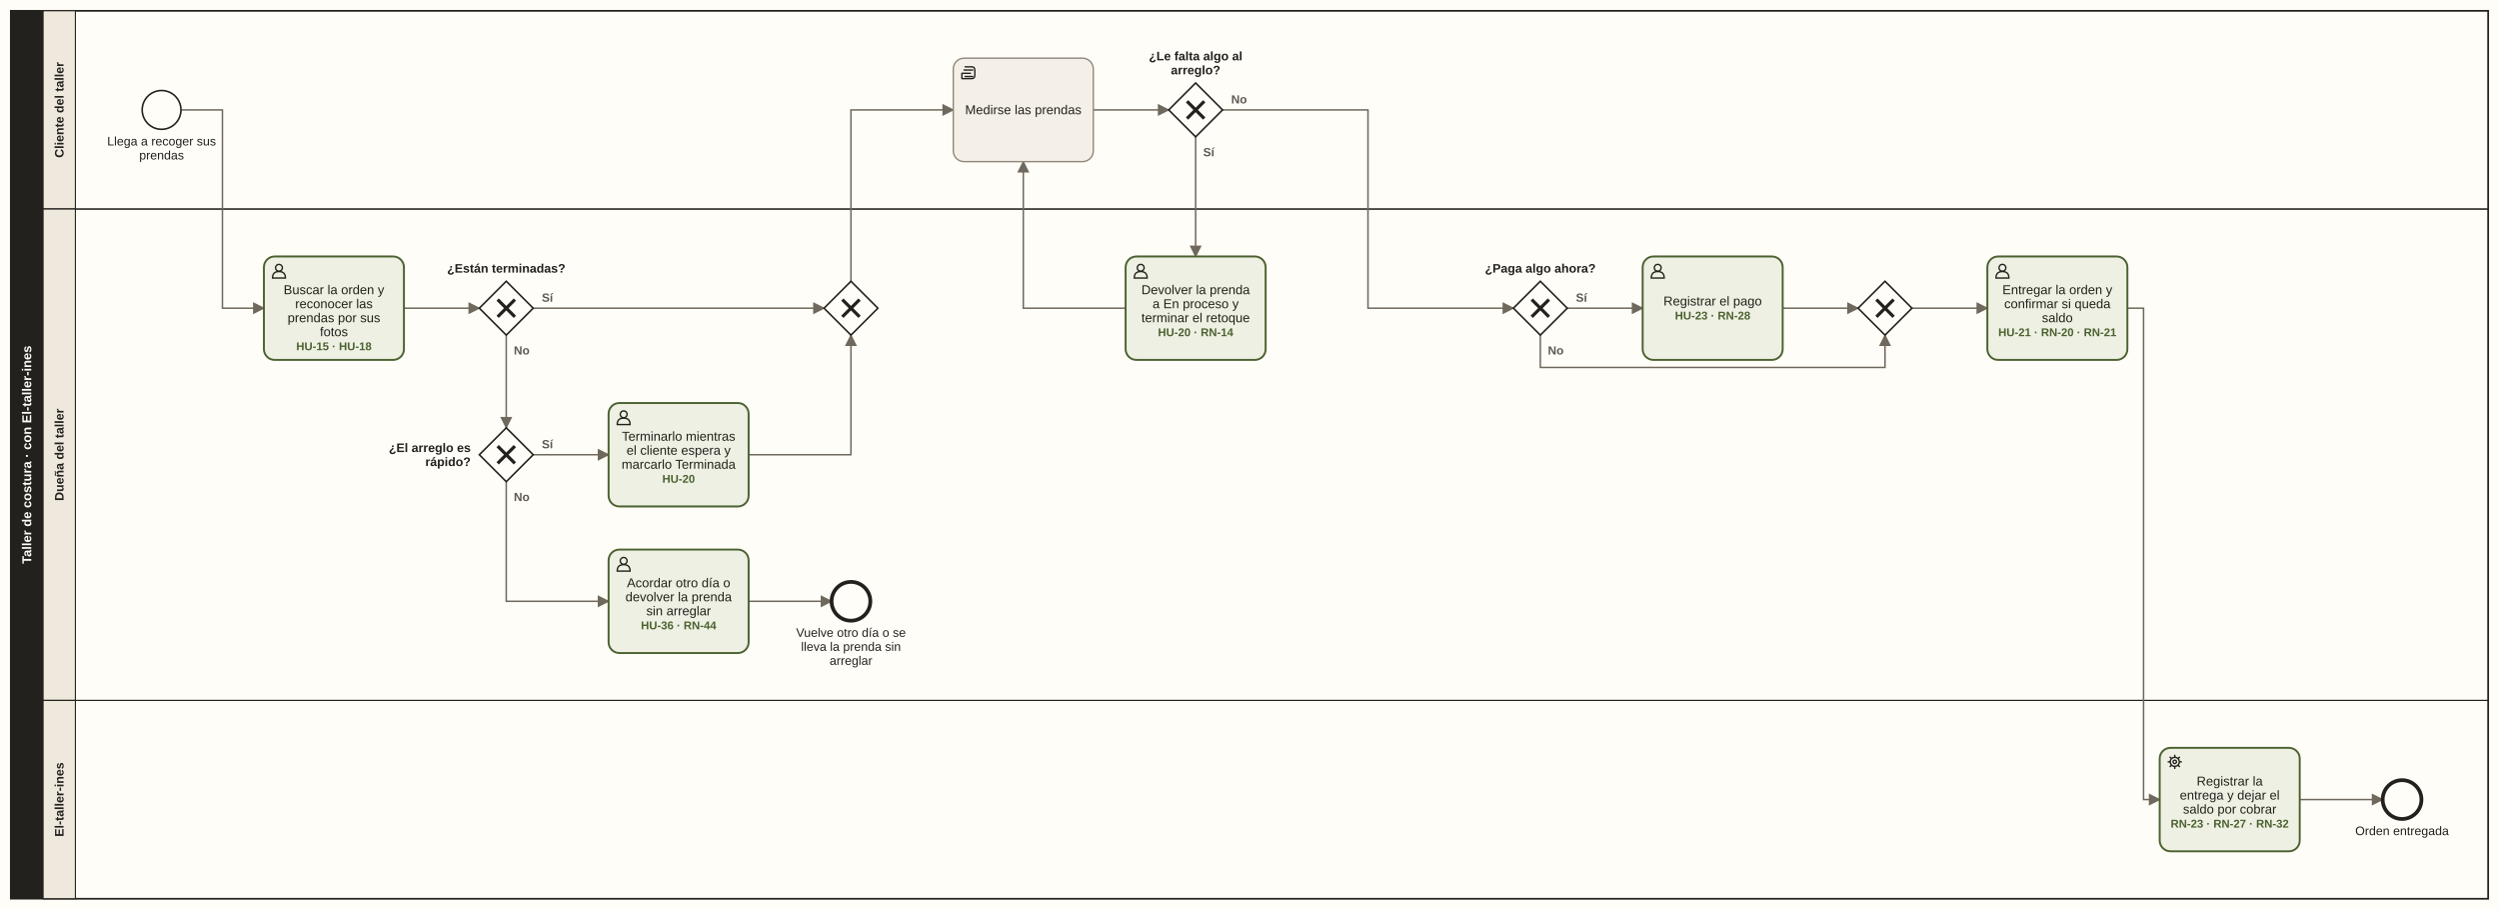
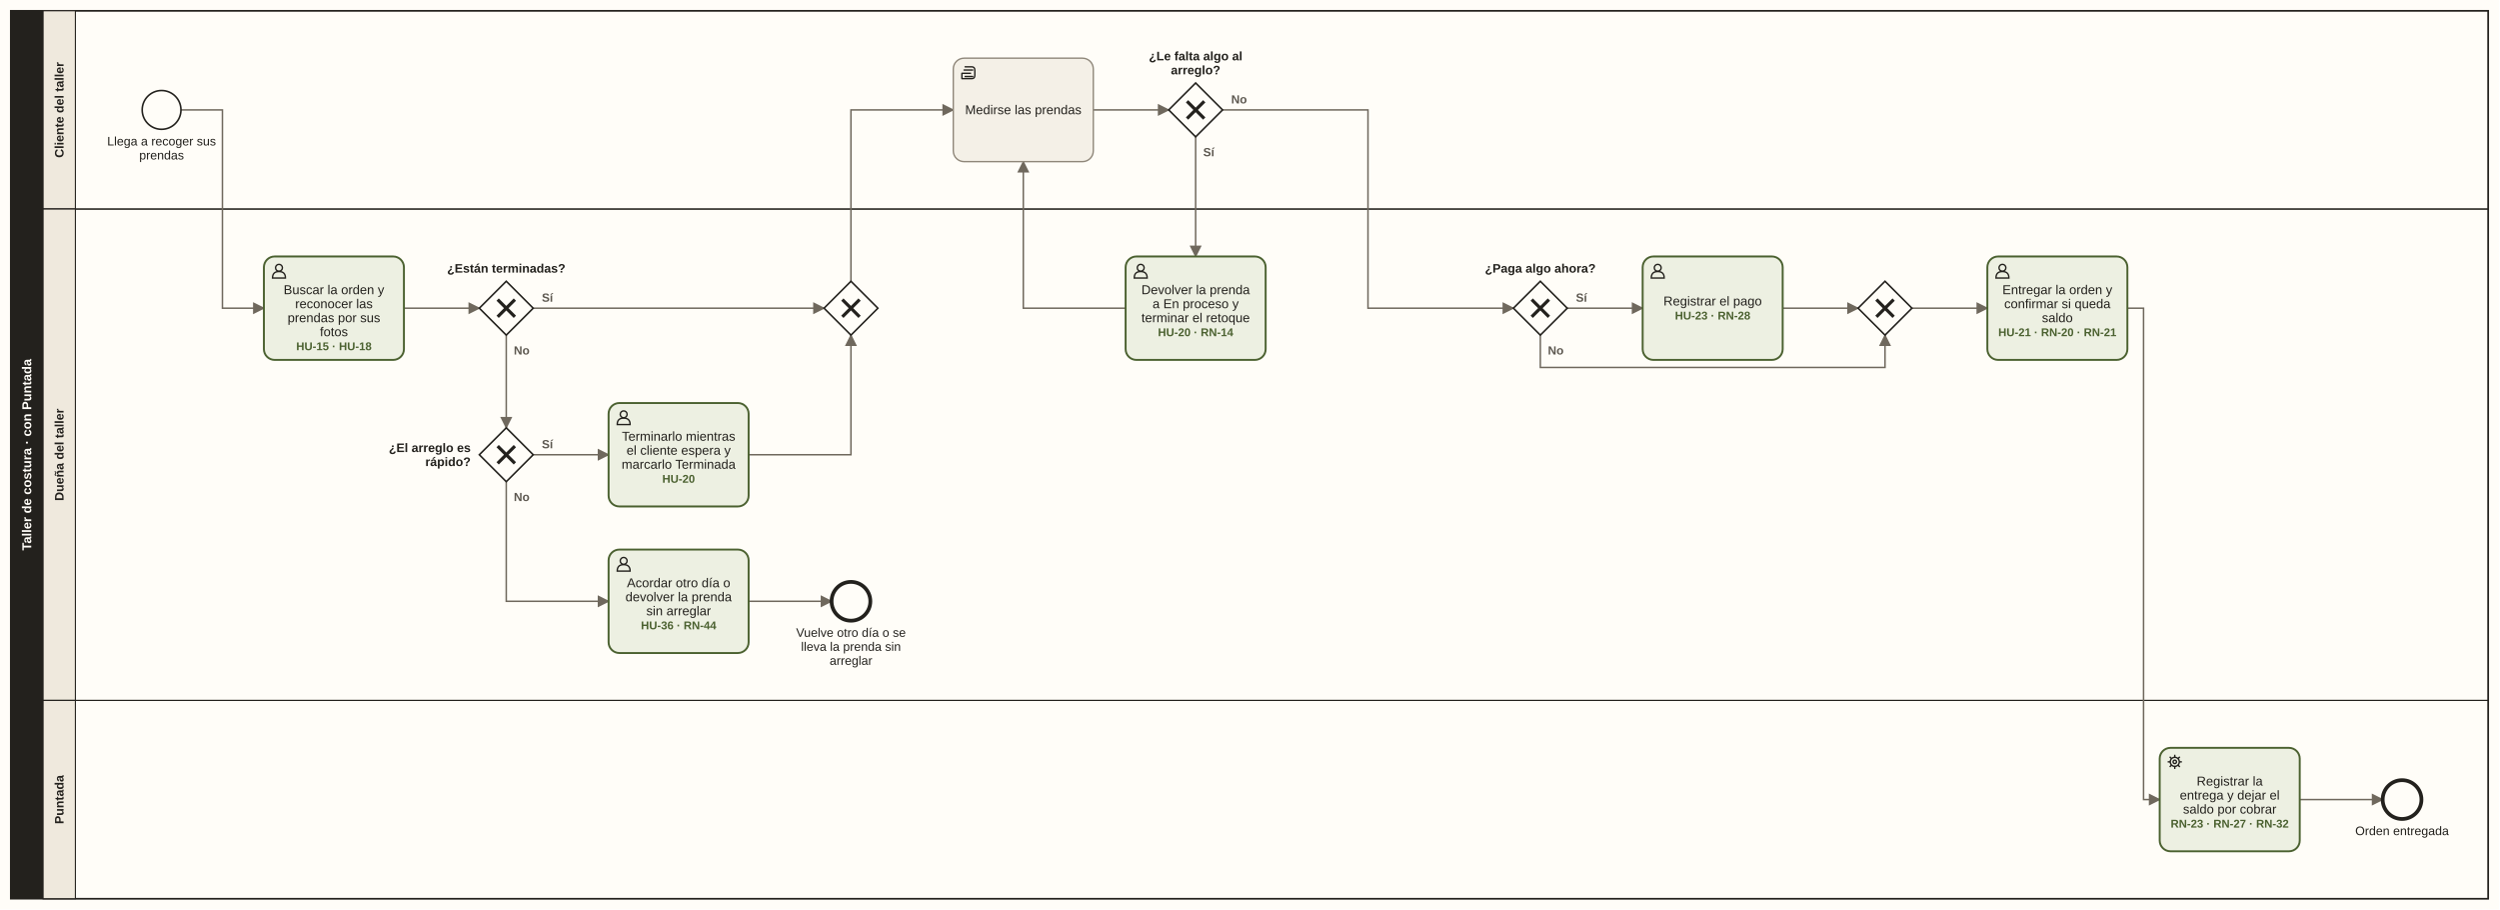
- <svg xmlns="http://www.w3.org/2000/svg" viewBox="0 0 2320 844" width="2320" height="844" font-family="'Source Sans 3', 'Segoe UI', Arial, sans-serif" role="img" aria-label="Taller de costura · con El-taller-ines · Entrega y cobro">
+ <svg xmlns="http://www.w3.org/2000/svg" viewBox="0 0 2320 844" width="2320" height="844" font-family="'Source Sans 3', 'Segoe UI', Arial, sans-serif" role="img" aria-label="Taller de costura · con Puntada · Entrega y cobro">
  <defs>
    <marker id="flecha-propuesto-3-entrega-y-cobro" viewBox="0 0 10 10" refX="9" refY="5" markerWidth="8" markerHeight="8" orient="auto-start-reverse">
      <path d="M0 0 L10 5 L0 10 z" fill="#6f685d" />
    </marker>
  </defs>
  <rect x="0" y="0" width="2320" height="844" fill="#fffdf8" />
  <rect x="10" y="10" width="2300" height="824" fill="#fffdf8" stroke="#23211d" stroke-width="1.5" />
  <rect x="10" y="10" width="30" height="824" fill="#23211d" />
-   <text x="29.0" y="422.0" font-size="12" font-weight="600" fill="#fffdf8" text-anchor="middle" transform="rotate(-90 29.0 422.0)">Taller de costura · con El-taller-ines</text>
+   <text x="29.0" y="422.0" font-size="12" font-weight="600" fill="#fffdf8" text-anchor="middle" transform="rotate(-90 29.0 422.0)">Taller de costura · con Puntada</text>
  <rect x="40" y="10" width="2270" height="184" fill="none" stroke="#23211d" stroke-width="1" />
  <rect x="40" y="10" width="30" height="184" fill="#efe9dd" stroke="#23211d" stroke-width="1" />
  <text x="59.0" y="102.0" font-size="11.5" font-weight="600" fill="#23211d" text-anchor="middle" transform="rotate(-90 59.0 102.0)">Cliente del taller</text>
  <rect x="40" y="194" width="2270" height="456" fill="none" stroke="#23211d" stroke-width="1" />
  <rect x="40" y="194" width="30" height="456" fill="#efe9dd" stroke="#23211d" stroke-width="1" />
  <text x="59.0" y="422.0" font-size="11.5" font-weight="600" fill="#23211d" text-anchor="middle" transform="rotate(-90 59.0 422.0)">Dueña del taller</text>
  <rect x="40" y="650" width="2270" height="184" fill="none" stroke="#23211d" stroke-width="1" />
  <rect x="40" y="650" width="30" height="184" fill="#efe9dd" stroke="#23211d" stroke-width="1" />
-   <text x="59.0" y="742.0" font-size="11.5" font-weight="600" fill="#23211d" text-anchor="middle" transform="rotate(-90 59.0 742.0)">El-taller-ines</text>
+   <text x="59.0" y="742.0" font-size="11.5" font-weight="600" fill="#23211d" text-anchor="middle" transform="rotate(-90 59.0 742.0)">Puntada</text>
  <polyline points="168.0,102.0 206.5,102.0 206.5,286.0 245.0,286.0" fill="none" stroke="#6f685d" stroke-width="1.4" marker-end="url(#flecha-propuesto-3-entrega-y-cobro)" />
  <polyline points="375.0,286.0 445.0,286.0" fill="none" stroke="#6f685d" stroke-width="1.4" marker-end="url(#flecha-propuesto-3-entrega-y-cobro)" />
  <polyline points="495.0,286.0 765.0,286.0" fill="none" stroke="#6f685d" stroke-width="1.4" marker-end="url(#flecha-propuesto-3-entrega-y-cobro)" />
  <text x="503.0" y="280.0" font-size="11" font-weight="600" fill="#5d5850" text-anchor="start">Sí</text>
  <polyline points="470.0,311.0 470.0,397.0" fill="none" stroke="#6f685d" stroke-width="1.4" marker-end="url(#flecha-propuesto-3-entrega-y-cobro)" />
  <text x="477.0" y="329.0" font-size="11" font-weight="600" fill="#5d5850" text-anchor="start">No</text>
  <polyline points="495.0,422.0 565.0,422.0" fill="none" stroke="#6f685d" stroke-width="1.4" marker-end="url(#flecha-propuesto-3-entrega-y-cobro)" />
  <text x="503.0" y="416.0" font-size="11" font-weight="600" fill="#5d5850" text-anchor="start">Sí</text>
  <polyline points="470.0,447.0 470.0,558.0 565.0,558.0" fill="none" stroke="#6f685d" stroke-width="1.4" marker-end="url(#flecha-propuesto-3-entrega-y-cobro)" />
  <text x="477.0" y="465.0" font-size="11" font-weight="600" fill="#5d5850" text-anchor="start">No</text>
  <polyline points="695.0,422.0 790.0,422.0 790.0,311.0" fill="none" stroke="#6f685d" stroke-width="1.4" marker-end="url(#flecha-propuesto-3-entrega-y-cobro)" />
  <polyline points="695.0,558.0 772.0,558.0" fill="none" stroke="#6f685d" stroke-width="1.4" marker-end="url(#flecha-propuesto-3-entrega-y-cobro)" />
  <polyline points="790.0,261.0 790.0,102.0 885.0,102.0" fill="none" stroke="#6f685d" stroke-width="1.4" marker-end="url(#flecha-propuesto-3-entrega-y-cobro)" />
  <polyline points="1015.0,102.0 1085.0,102.0" fill="none" stroke="#6f685d" stroke-width="1.4" marker-end="url(#flecha-propuesto-3-entrega-y-cobro)" />
  <polyline points="1110.0,127.0 1110.0,238.0" fill="none" stroke="#6f685d" stroke-width="1.4" marker-end="url(#flecha-propuesto-3-entrega-y-cobro)" />
  <text x="1117.0" y="145.0" font-size="11" font-weight="600" fill="#5d5850" text-anchor="start">Sí</text>
  <polyline points="1045.0,286.0 950.0,286.0 950.0,150.0" fill="none" stroke="#6f685d" stroke-width="1.4" marker-end="url(#flecha-propuesto-3-entrega-y-cobro)" />
  <polyline points="1135.0,102.0 1270.0,102.0 1270.0,286.0 1405.0,286.0" fill="none" stroke="#6f685d" stroke-width="1.4" marker-end="url(#flecha-propuesto-3-entrega-y-cobro)" />
  <text x="1143.0" y="96.0" font-size="11" font-weight="600" fill="#5d5850" text-anchor="start">No</text>
  <polyline points="1455.0,286.0 1525.0,286.0" fill="none" stroke="#6f685d" stroke-width="1.4" marker-end="url(#flecha-propuesto-3-entrega-y-cobro)" />
  <text x="1463.0" y="280.0" font-size="11" font-weight="600" fill="#5d5850" text-anchor="start">Sí</text>
  <polyline points="1430.0,311.0 1430.0,341.0 1750.0,341.0 1750.0,311.0" fill="none" stroke="#6f685d" stroke-width="1.4" marker-end="url(#flecha-propuesto-3-entrega-y-cobro)" />
  <text x="1437.0" y="329.0" font-size="11" font-weight="600" fill="#5d5850" text-anchor="start">No</text>
  <polyline points="1655.0,286.0 1725.0,286.0" fill="none" stroke="#6f685d" stroke-width="1.4" marker-end="url(#flecha-propuesto-3-entrega-y-cobro)" />
  <polyline points="1775.0,286.0 1845.0,286.0" fill="none" stroke="#6f685d" stroke-width="1.4" marker-end="url(#flecha-propuesto-3-entrega-y-cobro)" />
  <polyline points="1975.0,286.0 1990.0,286.0 1990.0,742.0 2005.0,742.0" fill="none" stroke="#6f685d" stroke-width="1.4" marker-end="url(#flecha-propuesto-3-entrega-y-cobro)" />
  <polyline points="2135.0,742.0 2212.0,742.0" fill="none" stroke="#6f685d" stroke-width="1.4" marker-end="url(#flecha-propuesto-3-entrega-y-cobro)" />
  <circle cx="150.0" cy="102.0" r="18.0" fill="#fffdf8" stroke="#23211d" stroke-width="1.5" />
  <text x="150.0" y="135.0" font-size="11.5" font-weight="400" fill="#23211d" text-anchor="middle">Llega a recoger sus</text>
  <text x="150.0" y="148.0" font-size="11.5" font-weight="400" fill="#23211d" text-anchor="middle">prendas</text>
  <rect x="245.0" y="238.0" width="130" height="96" rx="10" fill="#edf0e2" stroke="#4b6130" stroke-width="1.8" />
  <circle cx="259.0" cy="248.5" r="3.2" stroke="#23211d" stroke-width="1.3" fill="none" />
  <path d="M253.0 258.0 q0 -6 6 -6 q6 0 6 6 z" stroke="#23211d" stroke-width="1.3" fill="none" />
  <text x="310.0" y="273.0" font-size="12" font-weight="400" fill="#23211d" text-anchor="middle">Buscar la orden y</text>
  <text x="310.0" y="286.0" font-size="12" font-weight="400" fill="#23211d" text-anchor="middle">reconocer las</text>
  <text x="310.0" y="299.0" font-size="12" font-weight="400" fill="#23211d" text-anchor="middle">prendas por sus</text>
  <text x="310.0" y="312.0" font-size="12" font-weight="400" fill="#23211d" text-anchor="middle">fotos</text>
  <text x="310.0" y="325.0" font-size="10.5" font-weight="700" fill="#4b6130" text-anchor="middle">HU-15 · HU-18</text>
  <path d="M470.0 261.0 L495.0 286.0 L470.0 311.0 L445.0 286.0 z" fill="#fffdf8" stroke="#23211d" stroke-width="1.5" />
  <path d="M462.0 278.0 L478.0 294.0 M478.0 278.0 L462.0 294.0" stroke="#23211d" stroke-width="3" />
  <text x="470.0" y="253.0" font-size="11.5" font-weight="600" fill="#23211d" text-anchor="middle">¿Están terminadas?</text>
  <path d="M470.0 397.0 L495.0 422.0 L470.0 447.0 L445.0 422.0 z" fill="#fffdf8" stroke="#23211d" stroke-width="1.5" />
  <path d="M462.0 414.0 L478.0 430.0 M478.0 414.0 L462.0 430.0" stroke="#23211d" stroke-width="3" />
  <text x="437.0" y="419.5" font-size="11.5" font-weight="600" fill="#23211d" text-anchor="end">¿El arreglo es</text>
  <text x="437.0" y="432.5" font-size="11.5" font-weight="600" fill="#23211d" text-anchor="end">rápido?</text>
  <rect x="565.0" y="374.0" width="130" height="96" rx="10" fill="#edf0e2" stroke="#4b6130" stroke-width="1.8" />
  <circle cx="579.0" cy="384.5" r="3.2" stroke="#23211d" stroke-width="1.3" fill="none" />
  <path d="M573.0 394.0 q0 -6 6 -6 q6 0 6 6 z" stroke="#23211d" stroke-width="1.3" fill="none" />
  <text x="630.0" y="409.0" font-size="12" font-weight="400" fill="#23211d" text-anchor="middle">Terminarlo mientras</text>
  <text x="630.0" y="422.0" font-size="12" font-weight="400" fill="#23211d" text-anchor="middle">el cliente espera y</text>
  <text x="630.0" y="435.0" font-size="12" font-weight="400" fill="#23211d" text-anchor="middle">marcarlo Terminada</text>
  <text x="630.0" y="448.0" font-size="10.5" font-weight="700" fill="#4b6130" text-anchor="middle">HU-20</text>
  <rect x="565.0" y="510.0" width="130" height="96" rx="10" fill="#edf0e2" stroke="#4b6130" stroke-width="1.8" />
  <circle cx="579.0" cy="520.5" r="3.2" stroke="#23211d" stroke-width="1.3" fill="none" />
  <path d="M573.0 530.0 q0 -6 6 -6 q6 0 6 6 z" stroke="#23211d" stroke-width="1.3" fill="none" />
  <text x="630.0" y="545.0" font-size="12" font-weight="400" fill="#23211d" text-anchor="middle">Acordar otro día o</text>
  <text x="630.0" y="558.0" font-size="12" font-weight="400" fill="#23211d" text-anchor="middle">devolver la prenda</text>
  <text x="630.0" y="571.0" font-size="12" font-weight="400" fill="#23211d" text-anchor="middle">sin arreglar</text>
  <text x="630.0" y="584.0" font-size="10.5" font-weight="700" fill="#4b6130" text-anchor="middle">HU-36 · RN-44</text>
  <circle cx="790.0" cy="558.0" r="18.0" fill="#fffdf8" stroke="#23211d" stroke-width="3.5" />
  <text x="790.0" y="591.0" font-size="11.5" font-weight="400" fill="#23211d" text-anchor="middle">Vuelve otro día o se</text>
  <text x="790.0" y="604.0" font-size="11.5" font-weight="400" fill="#23211d" text-anchor="middle">lleva la prenda sin</text>
  <text x="790.0" y="617.0" font-size="11.5" font-weight="400" fill="#23211d" text-anchor="middle">arreglar</text>
  <path d="M790.0 261.0 L815.0 286.0 L790.0 311.0 L765.0 286.0 z" fill="#fffdf8" stroke="#23211d" stroke-width="1.5" />
  <path d="M782.0 278.0 L798.0 294.0 M798.0 278.0 L782.0 294.0" stroke="#23211d" stroke-width="3" />
  <rect x="885.0" y="54.0" width="130" height="96" rx="10" fill="#f4f0e7" stroke="#8f877a" stroke-width="1.3" />
  <path d="M893.0 68.0 h8 M895.0 65.0 h8 M896.0 71.0 h7 M893.0 68.0 v5 h9 q3 0 3 -3 v-5 q0 -3 -3 -3 h-6" stroke="#23211d" stroke-width="1.3" fill="none" stroke-linecap="round" stroke-linejoin="round" />
  <text x="950.0" y="106.0" font-size="12" font-weight="400" fill="#23211d" text-anchor="middle">Medirse las prendas</text>
  <path d="M1110.0 77.0 L1135.0 102.0 L1110.0 127.0 L1085.0 102.0 z" fill="#fffdf8" stroke="#23211d" stroke-width="1.5" />
  <path d="M1102.0 94.0 L1118.0 110.0 M1118.0 94.0 L1102.0 110.0" stroke="#23211d" stroke-width="3" />
  <text x="1110.0" y="56.0" font-size="11.5" font-weight="600" fill="#23211d" text-anchor="middle">¿Le falta algo al</text>
  <text x="1110.0" y="69.0" font-size="11.5" font-weight="600" fill="#23211d" text-anchor="middle">arreglo?</text>
  <rect x="1045.0" y="238.0" width="130" height="96" rx="10" fill="#edf0e2" stroke="#4b6130" stroke-width="1.8" />
  <circle cx="1059.0" cy="248.5" r="3.2" stroke="#23211d" stroke-width="1.3" fill="none" />
  <path d="M1053.0 258.0 q0 -6 6 -6 q6 0 6 6 z" stroke="#23211d" stroke-width="1.3" fill="none" />
  <text x="1110.0" y="273.0" font-size="12" font-weight="400" fill="#23211d" text-anchor="middle">Devolver la prenda</text>
  <text x="1110.0" y="286.0" font-size="12" font-weight="400" fill="#23211d" text-anchor="middle">a En proceso y</text>
  <text x="1110.0" y="299.0" font-size="12" font-weight="400" fill="#23211d" text-anchor="middle">terminar el retoque</text>
  <text x="1110.0" y="312.0" font-size="10.5" font-weight="700" fill="#4b6130" text-anchor="middle">HU-20 · RN-14</text>
  <path d="M1430.0 261.0 L1455.0 286.0 L1430.0 311.0 L1405.0 286.0 z" fill="#fffdf8" stroke="#23211d" stroke-width="1.5" />
  <path d="M1422.0 278.0 L1438.0 294.0 M1438.0 278.0 L1422.0 294.0" stroke="#23211d" stroke-width="3" />
  <text x="1430.0" y="253.0" font-size="11.5" font-weight="600" fill="#23211d" text-anchor="middle">¿Paga algo ahora?</text>
  <rect x="1525.0" y="238.0" width="130" height="96" rx="10" fill="#edf0e2" stroke="#4b6130" stroke-width="1.8" />
  <circle cx="1539.0" cy="248.5" r="3.2" stroke="#23211d" stroke-width="1.3" fill="none" />
  <path d="M1533.0 258.0 q0 -6 6 -6 q6 0 6 6 z" stroke="#23211d" stroke-width="1.3" fill="none" />
  <text x="1590.0" y="283.5" font-size="12" font-weight="400" fill="#23211d" text-anchor="middle">Registrar el pago</text>
  <text x="1590.0" y="296.5" font-size="10.5" font-weight="700" fill="#4b6130" text-anchor="middle">HU-23 · RN-28</text>
  <path d="M1750.0 261.0 L1775.0 286.0 L1750.0 311.0 L1725.0 286.0 z" fill="#fffdf8" stroke="#23211d" stroke-width="1.5" />
  <path d="M1742.0 278.0 L1758.0 294.0 M1758.0 278.0 L1742.0 294.0" stroke="#23211d" stroke-width="3" />
  <rect x="1845.0" y="238.0" width="130" height="96" rx="10" fill="#edf0e2" stroke="#4b6130" stroke-width="1.8" />
  <circle cx="1859.0" cy="248.5" r="3.2" stroke="#23211d" stroke-width="1.3" fill="none" />
  <path d="M1853.0 258.0 q0 -6 6 -6 q6 0 6 6 z" stroke="#23211d" stroke-width="1.3" fill="none" />
  <text x="1910.0" y="273.0" font-size="12" font-weight="400" fill="#23211d" text-anchor="middle">Entregar la orden y</text>
  <text x="1910.0" y="286.0" font-size="12" font-weight="400" fill="#23211d" text-anchor="middle">confirmar si queda</text>
  <text x="1910.0" y="299.0" font-size="12" font-weight="400" fill="#23211d" text-anchor="middle">saldo</text>
  <text x="1910.0" y="312.0" font-size="10.5" font-weight="700" fill="#4b6130" text-anchor="middle">HU-21 · RN-20 · RN-21</text>
  <rect x="2005.0" y="694.0" width="130" height="96" rx="10" fill="#edf0e2" stroke="#4b6130" stroke-width="1.8" />
  <line x1="2023.2" y1="707.0" x2="2025.6" y2="707.0" stroke="#23211d" stroke-width="1.3" fill="none" />
  <line x1="2019.0" y1="711.2" x2="2019.0" y2="713.6" stroke="#23211d" stroke-width="1.3" fill="none" />
  <line x1="2014.8" y1="707.0" x2="2012.4" y2="707.0" stroke="#23211d" stroke-width="1.3" fill="none" />
  <line x1="2019.0" y1="702.8" x2="2019.0" y2="700.4" stroke="#23211d" stroke-width="1.3" fill="none" />
  <line x1="2022.0" y1="710.0" x2="2023.7" y2="711.7" stroke="#23211d" stroke-width="1.3" fill="none" />
  <line x1="2016.0" y1="710.0" x2="2014.3" y2="711.7" stroke="#23211d" stroke-width="1.3" fill="none" />
  <line x1="2022.0" y1="704.0" x2="2023.7" y2="702.3" stroke="#23211d" stroke-width="1.3" fill="none" />
  <line x1="2016.0" y1="704.0" x2="2014.3" y2="702.3" stroke="#23211d" stroke-width="1.3" fill="none" />
  <circle cx="2019.0" cy="707.0" r="4.2" stroke="#23211d" stroke-width="1.3" fill="none" />
  <circle cx="2019.0" cy="707.0" r="1.6" stroke="#23211d" stroke-width="1.3" fill="none" />
  <text x="2070.0" y="729.0" font-size="12" font-weight="400" fill="#23211d" text-anchor="middle">Registrar la</text>
  <text x="2070.0" y="742.0" font-size="12" font-weight="400" fill="#23211d" text-anchor="middle">entrega y dejar el</text>
  <text x="2070.0" y="755.0" font-size="12" font-weight="400" fill="#23211d" text-anchor="middle">saldo por cobrar</text>
  <text x="2070.0" y="768.0" font-size="10.5" font-weight="700" fill="#4b6130" text-anchor="middle">RN-23 · RN-27 · RN-32</text>
  <circle cx="2230.0" cy="742.0" r="18.0" fill="#fffdf8" stroke="#23211d" stroke-width="3.5" />
  <text x="2230.0" y="775.0" font-size="11.5" font-weight="400" fill="#23211d" text-anchor="middle">Orden entregada</text>
</svg>
